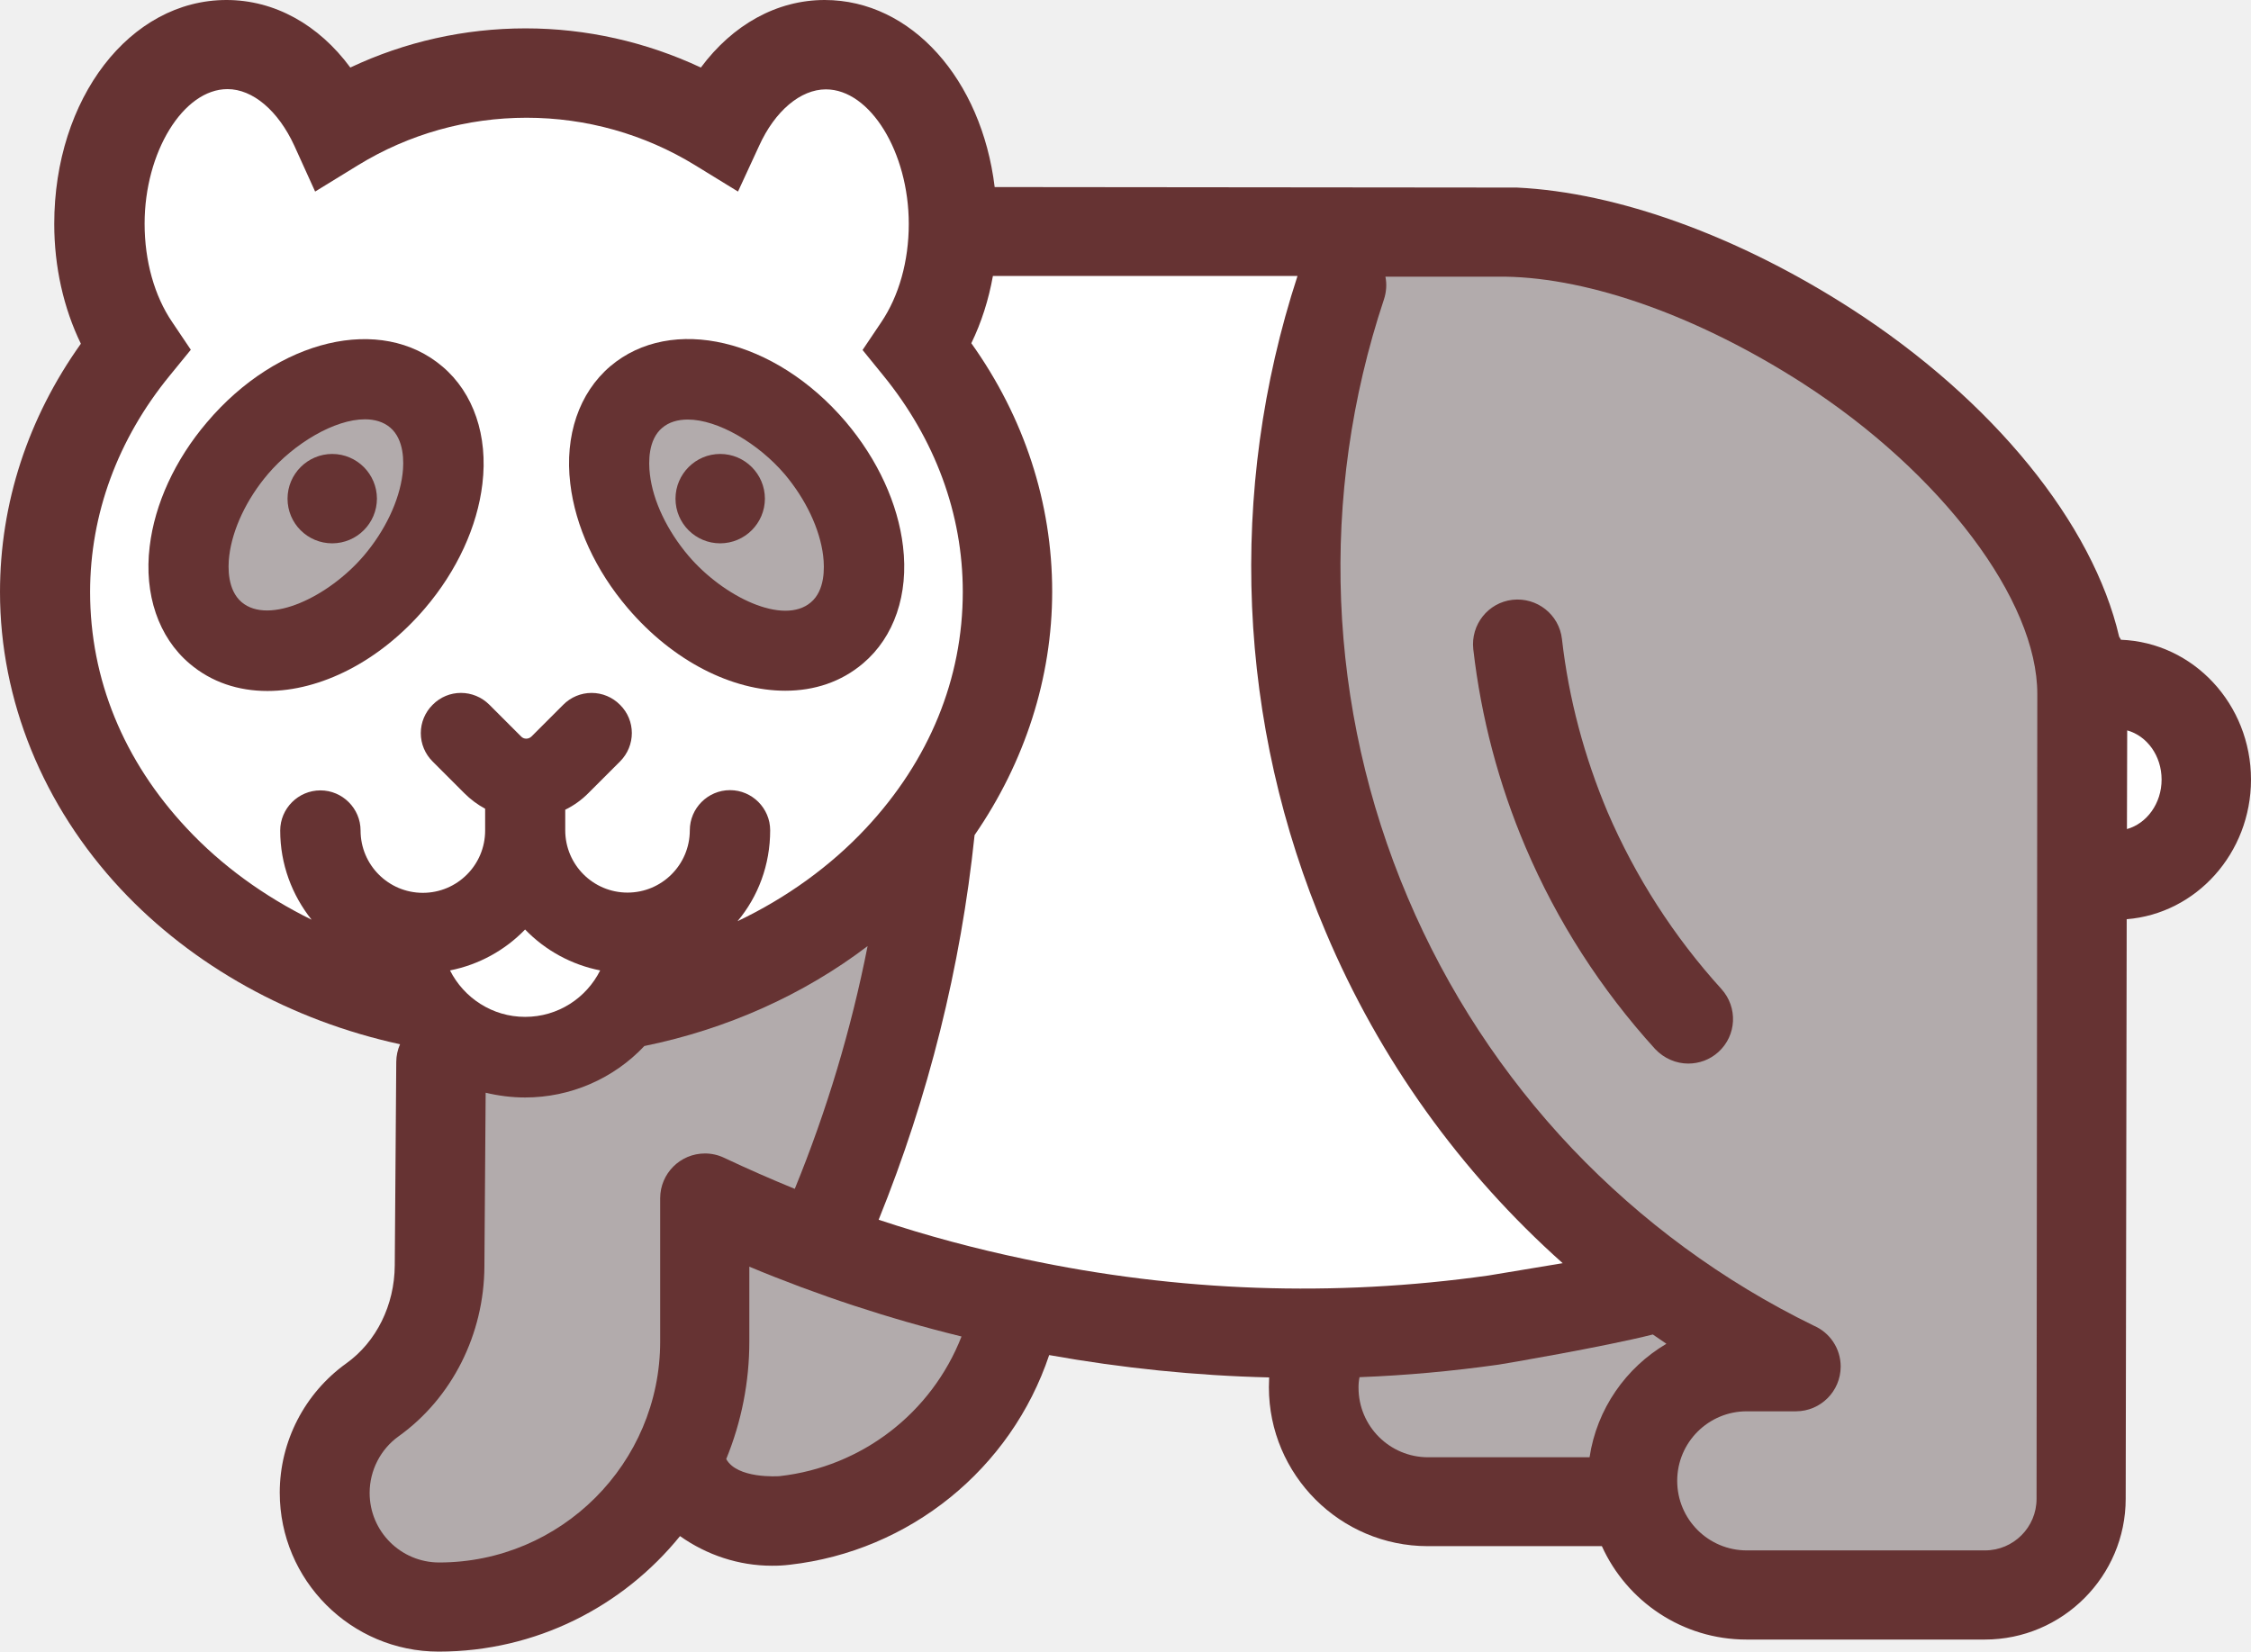
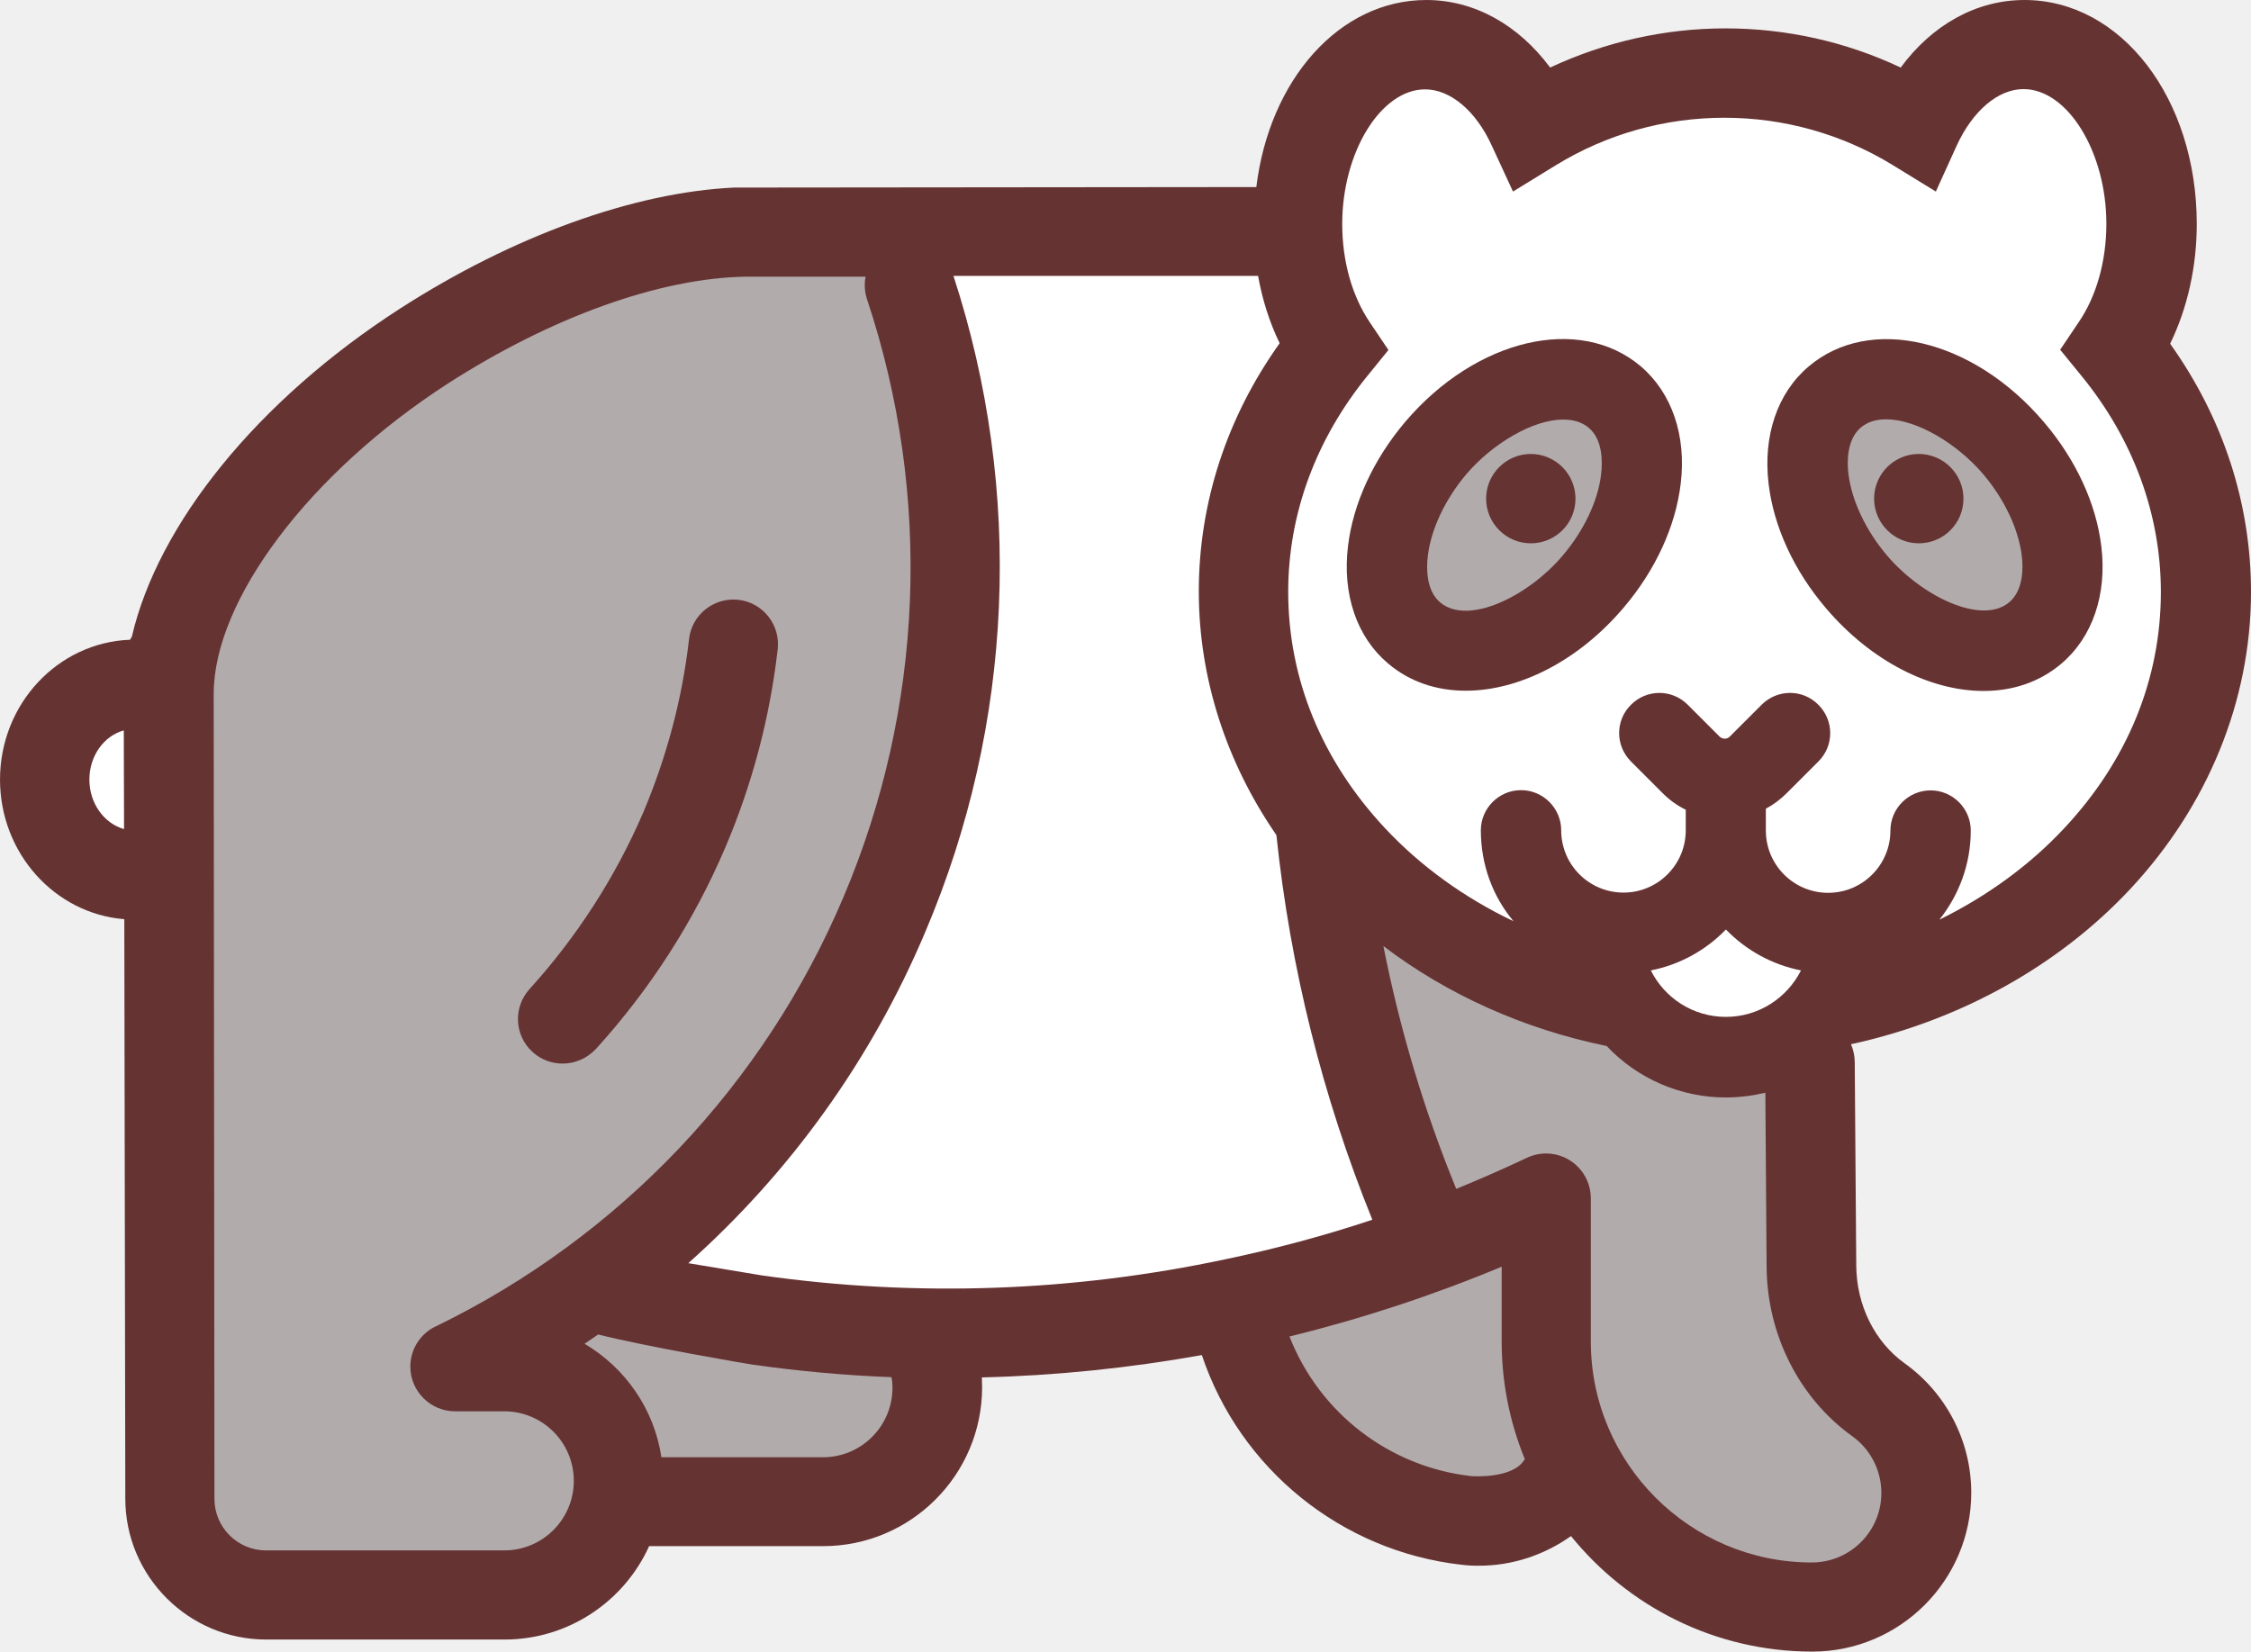
- <svg xmlns="http://www.w3.org/2000/svg" xmlns:xlink="http://www.w3.org/1999/xlink" width="145.952" height="107.103" viewBox="0 0 186.818 137.092">
-   <path d="M186.818 64.711c0 6.106-4.543 11.129-10.316 11.588l-.083 48.101c0 6.44-5.252 11.692-11.692 11.692h-19.778c-5.335 0-9.941-3.189-12.004-7.753h-14.443c-7.273 0-13.192-5.919-13.192-13.192 0-.271.021-.542.021-.813-6.106-.146-12.192-.771-18.257-1.855-3.168 9.462-11.588 16.277-21.529 17.402a11.11 11.11 0 0 1-1.48.083c-2.772 0-5.419-.896-7.628-2.459-4.731 5.835-11.942 9.587-20.028 9.587-7.273 0-13.192-5.919-13.192-13.192 0-4.252 2.063-8.253 5.523-10.733 2.501-1.792 4.001-4.835 4.022-8.128l.125-16.902a3.73 3.73 0 0 1 .313-1.459c-9.024-1.959-17.215-6.502-23.175-12.88C3.564 66.879 0 58.125 0 49.143 0 41.786 2.313 34.7 6.711 28.531c-1.438-2.959-2.209-6.398-2.209-9.941C4.502 8.17 10.775 0 18.799 0c3.981 0 7.649 2.042 10.275 5.606 4.543-2.147 9.503-3.251 14.547-3.251S53.624 3.48 58.167 5.606C60.814 2.042 64.482 0 68.442 0c7.211 0 13.026 6.607 14.109 15.527l43.349.042c8.336.396 18.361 4.022 27.718 10.045 11.838 7.628 20.091 17.882 22.258 27.239.063.083.104.167.146.25 6.023.229 10.796 5.356 10.796 11.608z" fill="#633" />
-   <path d="M176.544 60.626c1.646.459 2.855 2.105 2.855 4.085s-1.23 3.647-2.876 4.106z" fill="#fff" />
-   <path d="M149.659 31.845c11.463 7.399 19.445 17.986 19.424 25.78l-.062 66.795a4.28 4.28 0 0 1-4.272 4.272H144.97c-3.189 0-5.773-2.584-5.773-5.773s2.584-5.773 5.773-5.773h4.085a3.72 3.72 0 0 0 3.71-3.71c0-1.521-.917-2.834-2.23-3.397-7.565-3.689-14.339-8.691-20.049-14.693a69.95 69.95 0 0 1-13.651-20.841c-6.69-15.735-7.399-33.366-1.98-49.643.208-.625.25-1.292.125-1.897h9.92c7.148.104 16.173 3.355 24.759 8.878z" fill="#b2abac" />
-   <path d="M142.865 82.092c1.376 1.521 1.271 3.856-.25 5.231-.709.646-1.605.959-2.501.959-1 0-2.001-.417-2.751-1.209-4.502-4.96-8.128-10.587-10.754-16.756a59.21 59.21 0 0 1-4.335-16.423c-.229-2.042 1.23-3.876 3.251-4.106 2.042-.229 3.876 1.23 4.106 3.251.563 4.96 1.855 9.774 3.793 14.38a53.08 53.08 0 0 0 9.441 14.672z" fill="#633" />
-   <path d="M137.175 110.77l1.125.771c-3.355 1.98-5.773 5.398-6.377 9.42h-13.401c-3.189 0-5.773-2.584-5.773-5.773a4.02 4.02 0 0 1 .083-.875c3.856-.146 7.711-.5 11.546-1.042.333-.042 8.857-1.501 12.796-2.501z" fill="#b2abac" />
-   <path d="M129.693 104.851l-6.148 1.021c-12.817 1.813-25.759 1.355-38.472-1.355-4.085-.854-8.149-1.938-12.15-3.272a117.64 117.64 0 0 0 7.961-31.928c4.168-6.044 6.44-13.046 6.44-20.216 0-7.357-2.313-14.443-6.711-20.612.834-1.709 1.438-3.605 1.792-5.585h25.28c-5.835 17.882-5.002 37.18 2.334 54.437 4.481 10.629 11.233 19.986 19.674 27.51zM73.298 31.157c4.314 5.294 6.607 11.504 6.607 17.965 0 7.211-2.772 13.984-8.024 19.611-2.959 3.168-6.607 5.794-10.671 7.732 1.709-2.042 2.709-4.668 2.709-7.544 0-1.834-1.501-3.335-3.335-3.335s-3.335 1.501-3.335 3.335a5.17 5.17 0 0 1-5.169 5.169 5.17 5.17 0 0 1-5.169-5.169v-1.709a7.08 7.08 0 0 0 1.917-1.376l2.626-2.626c1.313-1.313 1.313-3.418 0-4.71a3.31 3.31 0 0 0-4.71 0l-2.626 2.626c-.25.25-.646.25-.875 0L40.617 58.5c-1.313-1.313-3.418-1.313-4.71 0a3.31 3.31 0 0 0 0 4.71l2.626 2.626a7.34 7.34 0 0 0 1.73 1.292v1.813a5.17 5.17 0 0 1-5.169 5.169 5.17 5.17 0 0 1-5.169-5.169c0-1.834-1.501-3.335-3.335-3.335s-3.335 1.501-3.335 3.335c0 2.793.98 5.356 2.605 7.399-3.939-1.938-7.482-4.502-10.358-7.586-5.252-5.606-8.024-12.38-8.024-19.611 0-6.461 2.293-12.692 6.607-17.965l1.751-2.147-1.542-2.293c-1.48-2.167-2.293-5.085-2.293-8.17 0-5.94 3.21-11.171 6.878-11.171 2.105 0 4.21 1.792 5.544 4.689l1.73 3.814 3.564-2.188c4.21-2.584 9.045-3.939 13.984-3.939s9.774 1.355 13.984 3.939l3.564 2.188L63 12.107c1.313-2.897 3.439-4.689 5.544-4.689 3.668 0 6.878 5.21 6.878 11.171 0 3.084-.813 5.981-2.293 8.17l-1.542 2.293z" fill="#fff" />
-   <path d="M74.944 45.35c.479 3.981-.729 7.524-3.314 9.712-1.813 1.542-4.043 2.272-6.461 2.272-4.377 0-9.295-2.418-13.088-6.878-2.647-3.105-4.335-6.773-4.752-10.316-.479-3.981.729-7.524 3.314-9.733 5.085-4.314 13.672-2.293 19.549 4.606 2.647 3.126 4.335 6.794 4.752 10.337z" fill="#633" />
-   <path d="M79.8 110.936a18.41 18.41 0 0 1-15.068 11.588c-.188.021-3.564.229-4.46-1.417a25.67 25.67 0 0 0 1.917-9.754v-6.211a119.98 119.98 0 0 0 17.611 5.794zm-7.795-32.407a108.8 108.8 0 0 1-6.044 20.153 122.52 122.52 0 0 1-5.877-2.584c-.479-.229-1.021-.354-1.584-.354a3.72 3.72 0 0 0-3.71 3.71v11.9c0 10.108-8.232 18.34-18.34 18.34-3.189 0-5.773-2.584-5.773-5.773 0-1.855.896-3.626 2.418-4.71 4.418-3.168 7.086-8.461 7.107-14.109l.104-14.401c1.042.25 2.147.396 3.272.396a13.59 13.59 0 0 0 9.899-4.272c6.836-1.396 13.213-4.252 18.528-8.295zm-3.688-32.387c.125 1.021.146 2.876-1.021 3.856-2.272 1.938-7.232-.438-10.15-3.856-1.771-2.084-2.959-4.564-3.209-6.773-.125-1.021-.146-2.876 1.021-3.856.563-.479 1.292-.688 2.126-.688 2.501 0 5.856 1.98 8.045 4.543 1.751 2.084 2.918 4.543 3.189 6.773z" fill="#b2abac" />
-   <use xlink:href="#B" fill="#633" />
-   <path d="M49.81 80.55c-1.146 2.293-3.501 3.856-6.231 3.856s-5.085-1.584-6.231-3.856a11.86 11.86 0 0 0 6.231-3.397 11.86 11.86 0 0 0 6.231 3.397z" fill="#fff" />
-   <path d="M36.722 30.428c2.584 2.188 3.793 5.752 3.314 9.733-.417 3.543-2.105 7.211-4.752 10.316-3.793 4.46-8.712 6.878-13.088 6.878-2.418 0-4.648-.729-6.461-2.272-2.584-2.188-3.793-5.752-3.314-9.712.417-3.543 2.105-7.211 4.752-10.316 5.877-6.94 14.464-8.962 19.549-4.627z" fill="#633" />
-   <path d="M32.387 35.492c1.167 1 1.146 2.855 1.021 3.856-.271 2.209-1.438 4.689-3.21 6.773-2.918 3.418-7.878 5.794-10.15 3.856-1.167-1-1.146-2.855-1.021-3.856.271-2.209 1.438-4.689 3.21-6.773 2.188-2.563 5.544-4.543 8.045-4.543.813 0 1.542.208 2.105.688z" fill="#b2abac" />
-   <use xlink:href="#B" x="-32.199" fill="#633" />
-   <defs>
-     <path id="B" d="M59.772 37.68a3.72 3.72 0 0 1 3.71 3.71 3.72 3.72 0 0 1-3.71 3.71c-2.042 0-3.71-1.646-3.71-3.71a3.72 3.72 0 0 1 3.71-3.71z" />
-   </defs>
+ <svg xmlns="http://www.w3.org/2000/svg" version="1.1" width="145.952" height="107.103" viewBox="0,0,145.952,107.103">
+   <g transform="translate(-167.024,-126.4485)">
+     <g data-paper-data="{&quot;isPaintingLayer&quot;:true}" fill-rule="nonzero" stroke="none" stroke-width="1" stroke-linecap="butt" stroke-linejoin="miter" stroke-miterlimit="10" stroke-dasharray="" stroke-dashoffset="0" style="mix-blend-mode: normal">
+       <path d="M175.458,167.935c0.033,-0.065 0.065,-0.13 0.114,-0.195c1.693,-7.31 8.141,-15.321 17.389,-21.28c7.31,-4.705 15.142,-7.538 21.655,-7.848l33.867,-0.033c0.846,-6.969 5.389,-12.13 11.023,-12.13c3.094,0 5.959,1.595 8.027,4.38c3.549,-1.661 7.423,-2.54 11.364,-2.54c3.941,0 7.816,0.863 11.365,2.54c2.052,-2.784 4.917,-4.38 8.027,-4.38c6.269,0 11.17,6.383 11.17,14.523c0,2.768 -0.602,5.455 -1.726,7.766c3.436,4.82 5.243,10.355 5.243,16.103c0,7.017 -2.784,13.856 -7.832,19.262c-4.656,4.983 -11.056,8.532 -18.106,10.062c0.157,0.36 0.241,0.747 0.245,1.14l0.098,13.205c0.016,2.573 1.188,4.95 3.142,6.35c2.703,1.938 4.315,5.063 4.315,8.385c0,5.682 -4.624,10.306 -10.306,10.306c-6.317,0 -11.951,-2.931 -15.647,-7.49c-1.726,1.221 -3.794,1.921 -5.959,1.921c-0.386,0.004 -0.773,-0.018 -1.156,-0.065c-7.766,-0.879 -14.345,-6.203 -16.82,-13.595c-4.738,0.847 -9.493,1.335 -14.263,1.449c0,0.212 0.016,0.423 0.016,0.635c0,5.682 -4.624,10.306 -10.306,10.306h-11.284c-1.612,3.566 -5.21,6.057 -9.378,6.057h-15.452c-5.031,0 -9.134,-4.103 -9.134,-9.134l-0.065,-37.579c-4.51,-0.359 -8.059,-4.283 -8.059,-9.053c0,-4.884 3.729,-8.89 8.434,-9.069z" data-paper-data="{&quot;index&quot;:null}" fill="#663333" />
+       <path d="M175.067,180.212c-1.286,-0.359 -2.247,-1.661 -2.247,-3.208c0,-1.547 0.945,-2.833 2.23,-3.191z" data-paper-data="{&quot;index&quot;:null}" fill="#ffffff" />
+       <path d="M196.055,151.326c6.708,-4.315 13.759,-6.855 19.343,-6.936h7.75c-0.098,0.473 -0.065,0.994 0.098,1.482c4.234,12.716 3.68,26.491 -1.547,38.784c-2.552,6.022 -6.164,11.537 -10.665,16.282c-4.461,4.689 -9.753,8.597 -15.663,11.479c-1.026,0.44 -1.742,1.466 -1.742,2.654c0.004,1.599 1.299,2.894 2.898,2.898h3.191c2.491,0 4.51,2.019 4.51,4.51c0,2.491 -2.019,4.51 -4.51,4.51h-15.452c-1.842,-0.003 -3.334,-1.496 -3.338,-3.337l-0.048,-52.184c-0.016,-6.089 6.22,-14.36 15.175,-20.141z" data-paper-data="{&quot;index&quot;:null}" fill="#b2abac" />
+       <path d="M201.362,190.582c3.074,-3.388 5.566,-7.261 7.376,-11.462c1.514,-3.598 2.523,-7.359 2.963,-11.234c0.18,-1.579 1.613,-2.719 3.208,-2.54c1.579,0.18 2.719,1.613 2.54,3.208c-0.506,4.417 -1.647,8.739 -3.387,12.83c-2.052,4.82 -4.884,9.216 -8.402,13.091c-0.586,0.619 -1.368,0.945 -2.149,0.945c-0.7,0 -1.4,-0.245 -1.954,-0.749c-1.188,-1.074 -1.27,-2.898 -0.195,-4.087z" data-paper-data="{&quot;index&quot;:null}" fill="#663333" />
+       <path d="M205.808,212.987c3.077,0.781 9.737,1.921 9.997,1.954c2.996,0.423 6.008,0.7 9.02,0.814c0.047,0.225 0.068,0.454 0.065,0.684c0,2.491 -2.019,4.51 -4.51,4.51h-10.47c-0.472,-3.142 -2.361,-5.812 -4.982,-7.359l0.879,-0.602z" data-paper-data="{&quot;index&quot;:null}" fill="#b2abac" />
+       <path d="M227.023,186.871c5.731,-13.482 6.382,-28.559 1.823,-42.529h19.75c0.277,1.547 0.748,3.028 1.4,4.363c-3.436,4.82 -5.243,10.355 -5.243,16.103c0,5.602 1.775,11.072 5.031,15.794c0.894,8.565 2.988,16.962 6.22,24.944c-3.126,1.042 -6.301,1.889 -9.492,2.556c-9.932,2.117 -20.043,2.475 -30.056,1.059l-4.803,-0.798c6.595,-5.878 11.87,-13.188 15.37,-21.492zM257.048,149.145l-1.205,-1.791c-1.156,-1.71 -1.791,-3.973 -1.791,-6.383c0,-4.657 2.508,-8.727 5.373,-8.727c1.645,0 3.305,1.4 4.331,3.663l1.368,2.963l2.784,-1.709c3.289,-2.019 7.066,-3.077 10.925,-3.077c3.859,0 7.636,1.059 10.925,3.077l2.784,1.709l1.352,-2.98c1.042,-2.263 2.687,-3.663 4.331,-3.663c2.866,0 5.373,4.087 5.373,8.727c0,2.41 -0.635,4.69 -1.791,6.383l-1.205,1.791l1.368,1.677c3.37,4.12 5.162,8.987 5.162,14.035c0,5.649 -2.166,10.941 -6.269,15.321c-2.247,2.409 -5.015,4.412 -8.092,5.927c1.27,-1.596 2.035,-3.598 2.035,-5.78c0,-1.433 -1.173,-2.605 -2.605,-2.605c-1.433,0 -2.605,1.173 -2.605,2.605c-0,2.23 -1.808,4.038 -4.038,4.038c-2.23,-0 -4.038,-1.808 -4.038,-4.038v-1.416c0.498,-0.268 0.953,-0.608 1.352,-1.009l2.052,-2.052c0.492,-0.486 0.769,-1.148 0.769,-1.84c0,-0.691 -0.277,-1.354 -0.769,-1.84c-1.009,-1.026 -2.654,-1.026 -3.68,0l-2.052,2.052c-0.179,0.195 -0.488,0.195 -0.684,0l-2.052,-2.052c-0.486,-0.492 -1.148,-0.769 -1.84,-0.769c-0.691,0 -1.354,0.277 -1.84,0.769c-1.026,1.009 -1.026,2.654 0,3.68l2.052,2.052c0.436,0.44 0.942,0.803 1.498,1.075v1.335c-0,2.23 -1.808,4.038 -4.038,4.038c-2.23,-0 -4.038,-1.808 -4.038,-4.038c0,-1.433 -1.173,-2.605 -2.605,-2.605c-1.433,0 -2.605,1.173 -2.605,2.605c0,2.247 0.781,4.298 2.116,5.894c-3.175,-1.514 -6.025,-3.566 -8.337,-6.041c-4.103,-4.396 -6.269,-9.687 -6.269,-15.321c0,-5.048 1.791,-9.899 5.162,-14.035z" data-paper-data="{&quot;index&quot;:null}" fill="#ffffff" />
+       <path d="M258.138,153.802c4.591,-5.39 11.3,-6.969 15.273,-3.598c2.02,1.726 2.963,4.494 2.589,7.604c-0.326,2.768 -1.645,5.634 -3.713,8.059c-2.963,3.484 -6.805,5.373 -10.225,5.373c-1.889,0 -3.631,-0.57 -5.048,-1.775c-2.02,-1.709 -2.963,-4.477 -2.589,-7.587c0.326,-2.768 1.645,-5.634 3.713,-8.076z" data-paper-data="{&quot;index&quot;:null}" fill="#663333" />
+       <path d="M264.391,208.591v4.852c-0.002,2.613 0.507,5.202 1.498,7.62c-0.7,1.286 -3.338,1.123 -3.484,1.107c-5.299,-0.602 -9.83,-4.086 -11.772,-9.053c4.696,-1.152 9.296,-2.665 13.759,-4.527zM256.722,187.8c4.152,3.159 9.134,5.39 14.475,6.48c2.007,2.131 4.806,3.339 7.734,3.337c0.879,0 1.742,-0.114 2.556,-0.309l0.081,11.251c0.016,4.412 2.101,8.548 5.552,11.023c1.189,0.847 1.889,2.23 1.889,3.68c0,2.491 -2.019,4.51 -4.51,4.51c-7.897,0 -14.328,-6.431 -14.328,-14.328v-9.297c-0.004,-1.599 -1.299,-2.894 -2.898,-2.898c-0.44,0 -0.863,0.098 -1.238,0.277c-1.513,0.713 -3.044,1.386 -4.591,2.019c-2.079,-5.083 -3.66,-10.356 -4.722,-15.745zM259.602,162.496c0.212,-1.742 1.123,-3.663 2.491,-5.291c1.71,-2.002 4.331,-3.549 6.285,-3.549c0.652,0 1.221,0.163 1.661,0.537c0.912,0.766 0.895,2.215 0.798,3.013c-0.195,1.726 -1.123,3.663 -2.507,5.291c-2.28,2.67 -6.155,4.527 -7.93,3.013c-0.912,-0.766 -0.895,-2.215 -0.798,-3.013z" data-paper-data="{&quot;index&quot;:null}" fill="#b2abac" />
+       <path d="M269.177,158.784c0,1.613 -1.303,2.898 -2.898,2.898c-1.599,-0.004 -2.894,-1.299 -2.898,-2.898c0.004,-1.599 1.299,-2.894 2.898,-2.898c1.599,0.004 2.894,1.299 2.898,2.898z" data-paper-data="{&quot;index&quot;:null}" fill="#663333" />
+       <path d="M278.93,186.724c1.314,1.361 3.012,2.287 4.868,2.654c-0.895,1.775 -2.735,3.013 -4.868,3.013c-2.133,0 -3.973,-1.221 -4.868,-3.013c1.856,-0.367 3.554,-1.293 4.868,-2.654z" data-paper-data="{&quot;index&quot;:null}" fill="#ffffff" />
+       <path d="M299.56,153.835c2.068,2.426 3.387,5.291 3.713,8.059c0.374,3.094 -0.57,5.878 -2.589,7.587c-1.416,1.205 -3.159,1.775 -5.048,1.775c-3.419,0 -7.262,-1.889 -10.225,-5.373c-2.068,-2.426 -3.387,-5.291 -3.713,-8.059c-0.374,-3.11 0.57,-5.895 2.589,-7.604c3.973,-3.387 10.681,-1.807 15.273,3.615z" data-paper-data="{&quot;index&quot;:null}" fill="#663333" />
+       <path d="M287.674,154.177c0.44,-0.375 1.009,-0.537 1.645,-0.537c1.954,0 4.576,1.547 6.285,3.549c1.384,1.628 2.296,3.566 2.508,5.291c0.098,0.782 0.114,2.231 -0.798,3.013c-1.775,1.514 -5.65,-0.342 -7.93,-3.013c-1.384,-1.628 -2.296,-3.566 -2.508,-5.291c-0.098,-0.782 -0.114,-2.231 0.798,-3.013z" data-paper-data="{&quot;index&quot;:null}" fill="#b2abac" />
+       <path d="M294.333,158.784c0,1.613 -1.303,2.898 -2.898,2.898c-1.599,-0.004 -2.894,-1.299 -2.898,-2.898c0.004,-1.599 1.299,-2.894 2.898,-2.898c1.599,0.004 2.894,1.299 2.898,2.898z" data-paper-data="{&quot;index&quot;:null}" fill="#663333" />
+     </g>
+   </g>
</svg>
